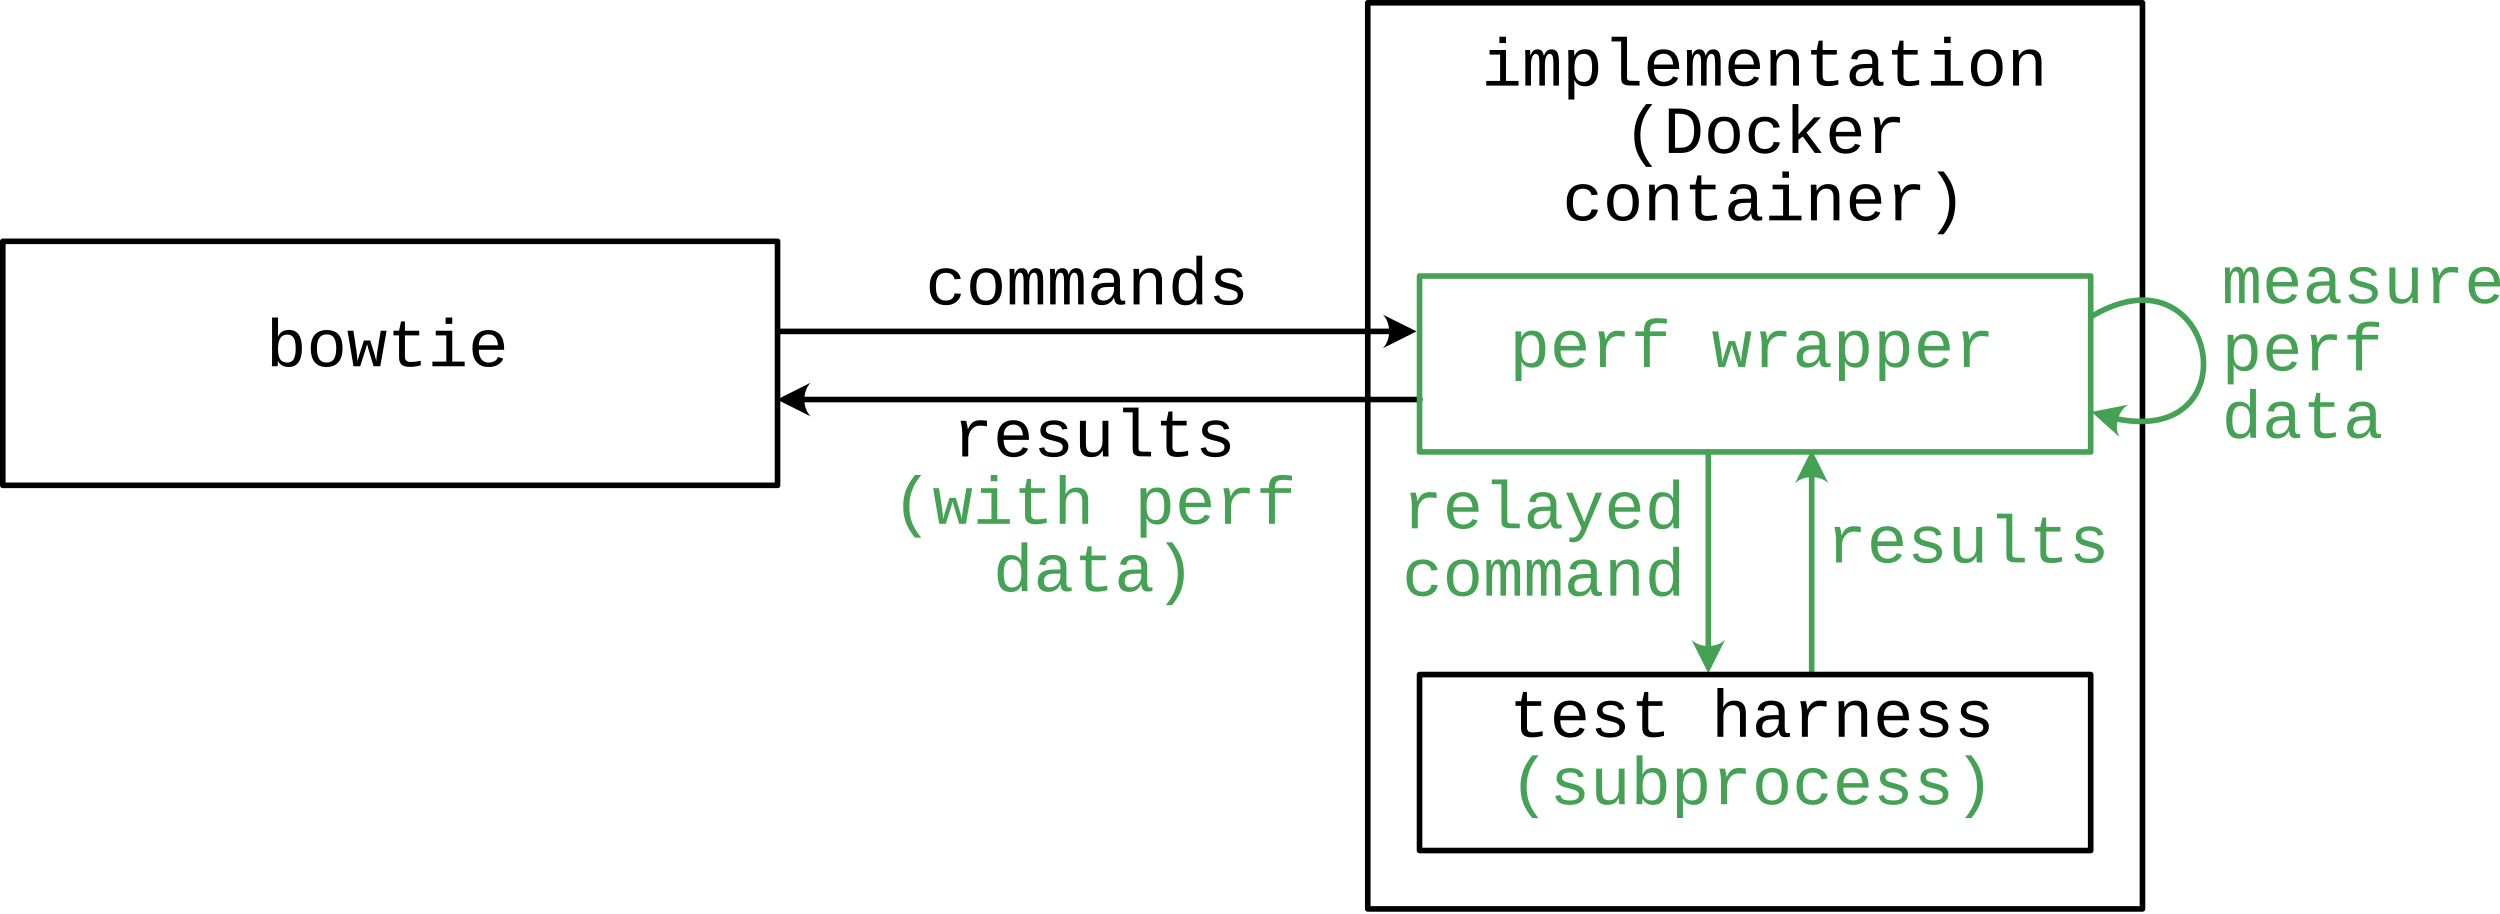
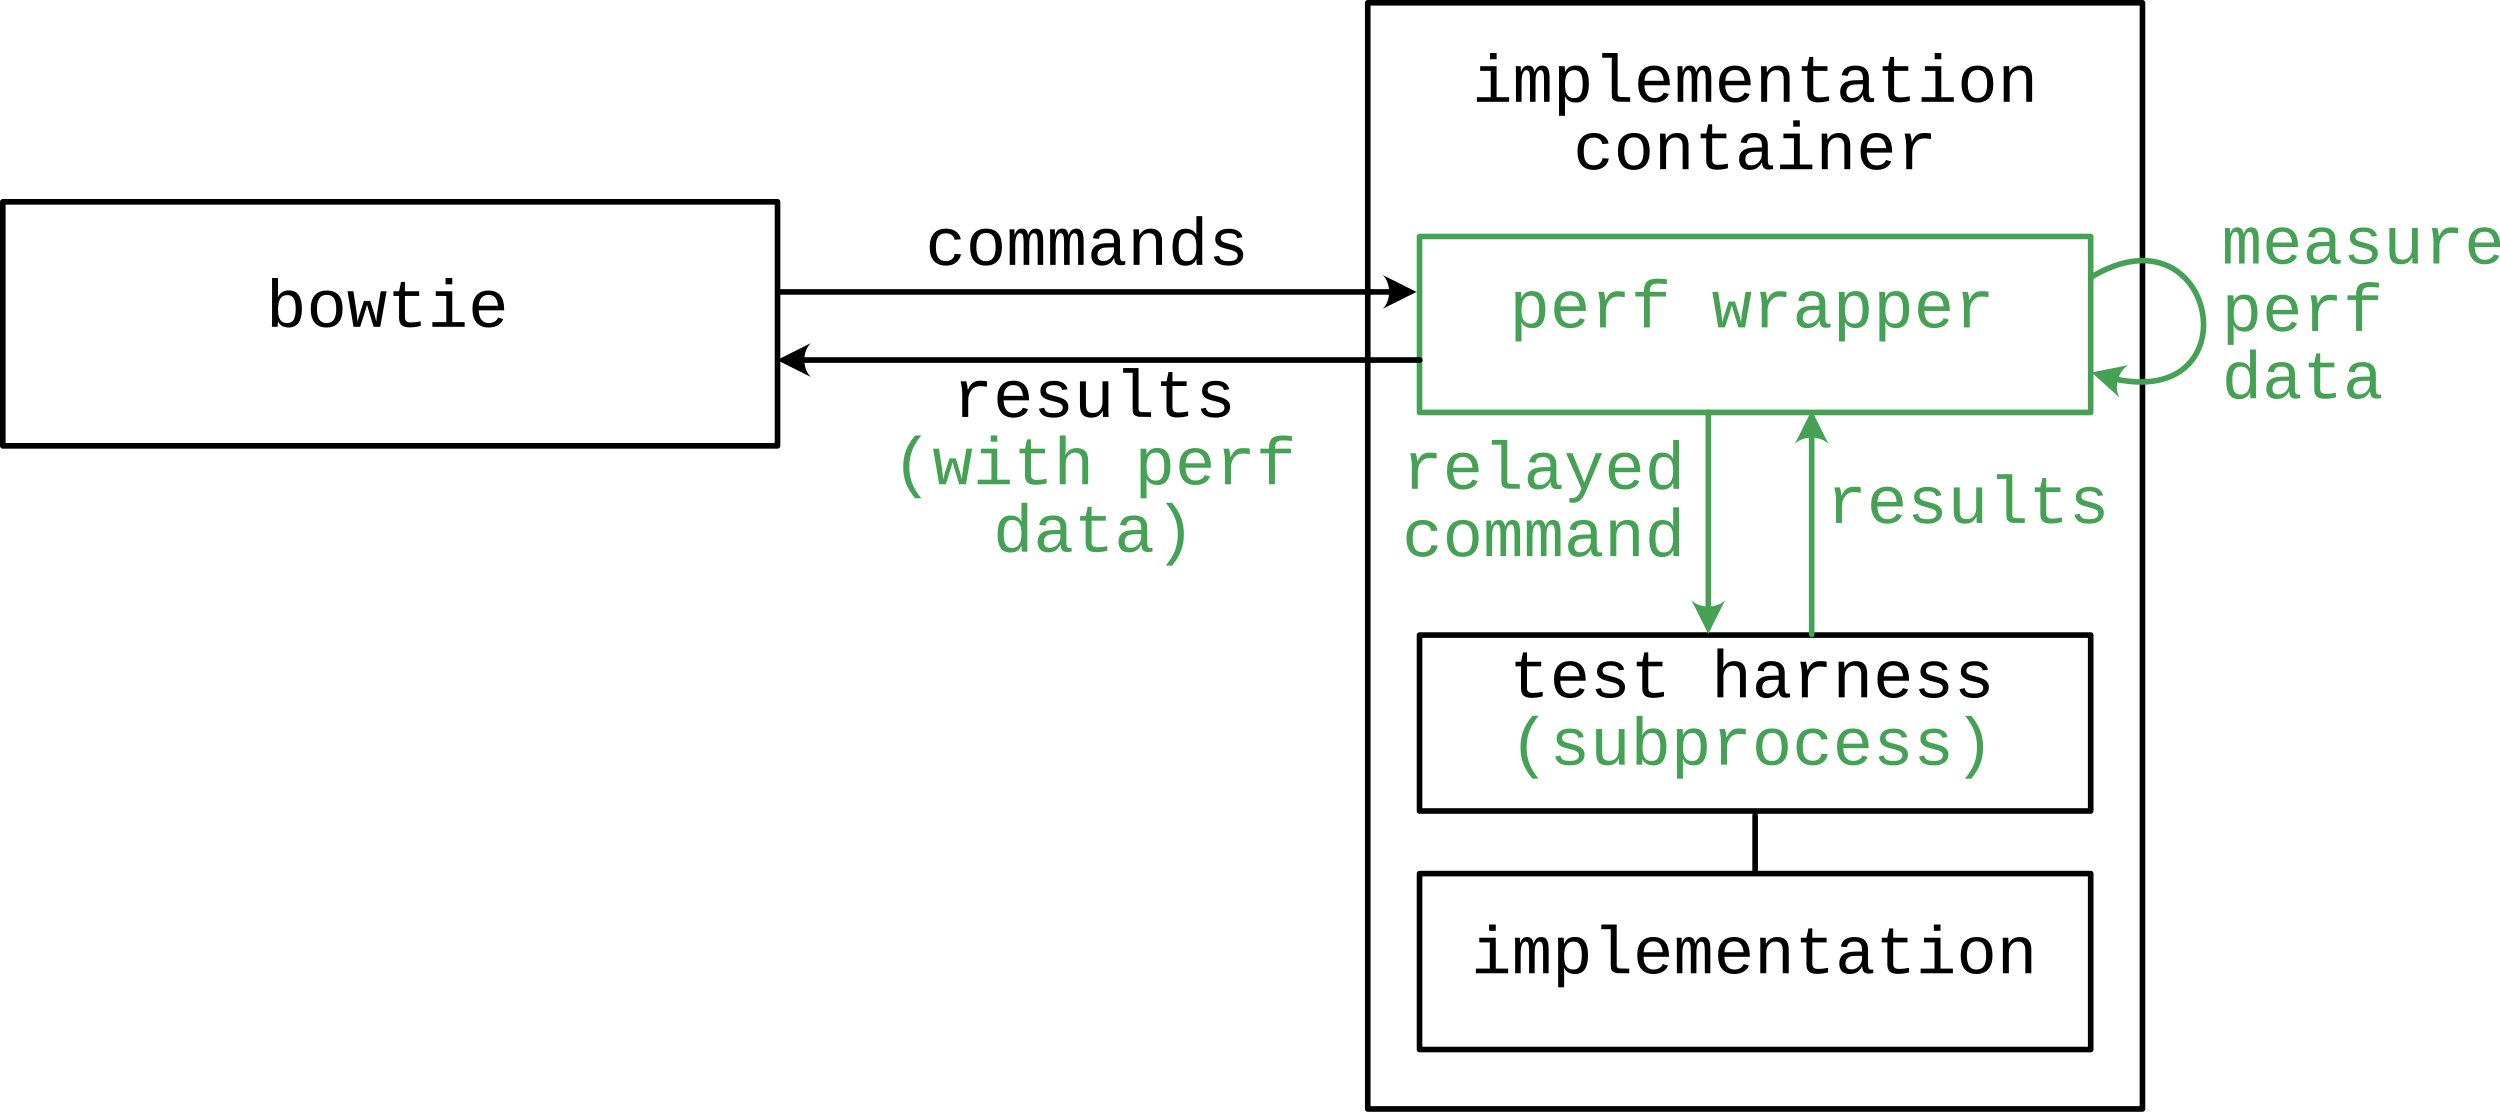
- <svg xmlns="http://www.w3.org/2000/svg" width="100%" height="100%" viewBox="0 0 334 122" version="1.1" xml:space="preserve" style="fill-rule:evenodd;clip-rule:evenodd;stroke-linecap:round;stroke-linejoin:round;stroke-miterlimit:1.5;">
-   <rect x="182.732" y="0.375" width="103.503" height="121.057" style="fill:#ebebeb;fill-opacity:0;stroke:#000;stroke-width:0.75px;" />
-   <rect x="0.375" y="32.242" width="103.503" height="32.6" style="fill:#ebebeb;fill-opacity:0;stroke:#000;stroke-width:0.75px;" />
-   <g transform="matrix(0.75,0,0,0.75,91.4889,29.7098)">
-     <text x="146.862px" y="91.637px" style="font-family:'CourierNewPSMT', 'Courier New', monospace;font-size:12px;">test harness</text>
-     <text x="146.862px" y="103.637px" style="font-family:'CourierNewPSMT', 'Courier New', monospace;font-size:12px;fill:#45a154;">(subprocess)</text>
+ <svg xmlns="http://www.w3.org/2000/svg" width="100%" height="100%" viewBox="0 0 334 149" version="1.1" xml:space="preserve" style="fill-rule:evenodd;clip-rule:evenodd;stroke-linecap:round;stroke-linejoin:round;stroke-miterlimit:1.5;">
+   <rect x="182.732" y="0.375" width="103.503" height="147.784" style="fill:#ebebeb;fill-opacity:0;stroke:#000;stroke-width:0.75px;" />
+   <rect x="0.375" y="26.964" width="103.503" height="32.6" style="fill:#ebebeb;fill-opacity:0;stroke:#000;stroke-width:0.75px;" />
+   <rect x="189.65" y="31.594" width="89.667" height="23.507" style="fill:#ebebeb;fill-opacity:0;stroke:#45a154;stroke-width:0.75px;" />
+   <g>
+     <rect x="189.65" y="84.844" width="89.667" height="23.507" style="fill:#ebebeb;fill-opacity:0;stroke:#000;stroke-width:0.75px;" />
+     <g transform="matrix(0.75,0,0,0.75,91.4889,24.432)">
+       <text x="146.862px" y="91.637px" style="font-family:'CourierNewPSMT', 'Courier New', monospace;font-size:12px;">test harness</text>
+       <text x="146.862px" y="103.637px" style="font-family:'CourierNewPSMT', 'Courier New', monospace;font-size:12px;fill:#45a154;">(subprocess)</text>
+     </g>
  </g>
-   <path d="M230.479,85.465l-2.25,4.5l-2.25,-4.5c1.125,1.125 3.375,1.125 4.5,0Z" style="fill:#45a154;" />
-   <path d="M228.229,60.361l-0,26.004" style="fill:none;stroke:#45a154;stroke-width:0.75px;" />
-   <text x="35.537px" y="48.939px" style="font-family:'CourierNewPSMT', 'Courier New', monospace;font-size:9px;">bowtie</text>
-   <text x="123.63px" y="40.671px" style="font-family:'CourierNewPSMT', 'Courier New', monospace;font-size:9px;">commands</text>
-   <g transform="matrix(0.75,0,0,0.75,186.664,-28.241)">
+   <path d="M230.479,80.187l-2.25,4.5l-2.25,-4.5c1.125,1.125 3.375,1.125 4.5,0Z" style="fill:#45a154;" />
+   <path d="M228.229,55.083l-0,26.004" style="fill:none;stroke:#45a154;stroke-width:0.75px;" />
+   <text x="35.537px" y="43.662px" style="font-family:'CourierNewPSMT', 'Courier New', monospace;font-size:9px;">bowtie</text>
+   <text x="123.63px" y="35.393px" style="font-family:'CourierNewPSMT', 'Courier New', monospace;font-size:9px;">commands</text>
+   <g transform="matrix(0.75,0,0,0.75,186.664,-33.5187)">
    <text x="146.862px" y="91.637px" style="font-family:'CourierNewPSMT', 'Courier New', monospace;font-size:12px;fill:#45a154;">measure</text>
    <text x="146.862px" y="103.637px" style="font-family:'CourierNewPSMT', 'Courier New', monospace;font-size:12px;fill:#45a154;">perf</text>
    <text x="146.862px" y="115.637px" style="font-family:'CourierNewPSMT', 'Courier New', monospace;font-size:12px;fill:#45a154;">data</text>
  </g>
-   <text x="244.004px" y="75.147px" style="font-family:'CourierNewPSMT', 'Courier New', monospace;font-size:9px;fill:#45a154;">results</text>
-   <g transform="matrix(0.75,0,0,0.75,77.1852,1.85034)">
+   <text x="244.004px" y="69.869px" style="font-family:'CourierNewPSMT', 'Courier New', monospace;font-size:9px;fill:#45a154;">results</text>
+   <g transform="matrix(0.75,0,0,0.75,77.1852,-3.42743)">
    <text x="146.862px" y="91.637px" style="font-family:'CourierNewPSMT', 'Courier New', monospace;font-size:12px;fill:#45a154;">relayed</text>
    <text x="146.862px" y="103.637px" style="font-family:'CourierNewPSMT', 'Courier New', monospace;font-size:12px;fill:#45a154;">command</text>
  </g>
-   <path d="M184.744,42.027l4.5,2.25l-4.5,2.25c1.125,-1.125 1.125,-3.375 0,-4.5Z" />
-   <path d="M104.245,44.277l81.399,-0" style="fill:none;stroke:#000;stroke-width:0.75px;" />
-   <g transform="matrix(0.75,0,0,0.75,7.61787,-7.75053)">
+   <path d="M184.744,36.749l4.5,2.25l-4.5,2.25c1.125,-1.125 1.125,-3.375 0,-4.5Z" />
+   <path d="M104.245,38.999l81.399,0" style="fill:none;stroke:#000;stroke-width:0.75px;" />
+   <g transform="matrix(0.75,0,0,0.75,7.61787,-13.0283)">
    <text x="159.535px" y="91.637px" style="font-family:'CourierNewPSMT', 'Courier New', monospace;font-size:12px;">results</text>
    <text x="148.733px" y="103.637px" style="font-family:'CourierNewPSMT', 'Courier New', monospace;font-size:12px;fill:#45a154;">(with perf</text>
    <text x="166.736px" y="115.637px" style="font-family:'CourierNewPSMT', 'Courier New', monospace;font-size:12px;fill:#45a154;">data)</text>
  </g>
-   <path d="M108.304,51.129l-4.5,2.25l4.5,2.25c-1.125,-1.125 -1.125,-3.375 0,-4.5Z" />
-   <path d="M107.404,53.379l82.28,0" style="fill:none;stroke:#000;stroke-width:0.75px;" />
-   <text x="201.664px" y="49.023px" style="font-family:'CourierNewPSMT', 'Courier New', monospace;font-size:9px;fill:#45a154;">perf wrapper</text>
-   <g transform="matrix(0.75,0,0,0.75,82.1278,-57.297)">
+   <path d="M108.304,45.851l-4.5,2.25l4.5,2.25c-1.125,-1.125 -1.125,-3.375 0,-4.5Z" />
+   <path d="M107.404,48.101l82.28,0" style="fill:none;stroke:#000;stroke-width:0.75px;" />
+   <text x="201.664px" y="43.745px" style="font-family:'CourierNewPSMT', 'Courier New', monospace;font-size:9px;fill:#45a154;">perf wrapper</text>
+   <g transform="matrix(0.75,0,0,0.75,80.8747,-55.1256)">
    <text x="154.404px" y="91.637px" style="font-family:'CourierNewPSMT', 'Courier New', monospace;font-size:12px;">implementation</text>
-     <text x="179.608px" y="103.637px" style="font-family:'CourierNewPSMT', 'Courier New', monospace;font-size:12px;">(Docker</text>
-     <text x="168.806px" y="115.637px" style="font-family:'CourierNewPSMT', 'Courier New', monospace;font-size:12px;">container)</text>
+     <text x="172.407px" y="103.637px" style="font-family:'CourierNewPSMT', 'Courier New', monospace;font-size:12px;">container</text>
  </g>
-   <path d="M244.29,64.589l-2.25,-4.5l-2.25,4.5c1.125,-1.125 3.375,-1.125 4.5,-0Z" style="fill:#45a154;" />
-   <path d="M242.04,63.689l-0,26.337" style="fill:none;stroke:#45a154;stroke-width:0.75px;" />
-   <path d="M283.165,58.396l-3.739,-3.367l4.937,-0.97c-1.384,0.785 -1.983,2.953 -1.198,4.337Z" style="fill:#45a154;" />
-   <path d="M279.571,42.187c16.41,-9.619 21.499,17.326 3.325,13.801" style="fill:none;stroke:#45a154;stroke-width:0.75px;" />
-   <rect x="189.65" y="36.872" width="89.667" height="23.507" style="fill:#ebebeb;fill-opacity:0;stroke:#45a154;stroke-width:0.75px;" />
-   <rect x="189.65" y="90.122" width="89.667" height="23.507" style="fill:#ebebeb;fill-opacity:0;stroke:#000;stroke-width:0.75px;" />
+   <path d="M244.29,59.311l-2.25,-4.5l-2.25,4.5c1.125,-1.125 3.375,-1.125 4.5,-0Z" style="fill:#45a154;" />
+   <path d="M242.04,58.411l-0,26.337" style="fill:none;stroke:#45a154;stroke-width:0.75px;" />
+   <path d="M283.165,53.119l-3.739,-3.367l4.937,-0.971c-1.384,0.785 -1.983,2.954 -1.198,4.338Z" style="fill:#45a154;" />
+   <path d="M279.571,36.909c16.41,-9.618 21.499,17.326 3.325,13.801" style="fill:none;stroke:#45a154;stroke-width:0.75px;" />
+   <g>
+     <rect x="189.65" y="116.713" width="89.667" height="23.507" style="fill:#ebebeb;fill-opacity:0;stroke:#000;stroke-width:0.75px;" />
+     <text x="196.555px" y="130.033px" style="font-family:'CourierNewPSMT', 'Courier New', monospace;font-size:9px;">implementation</text>
+     <path d="M234.484,108.955l-0,7.37" style="fill:none;stroke:#000;stroke-width:0.75px;" />
+   </g>
</svg>
